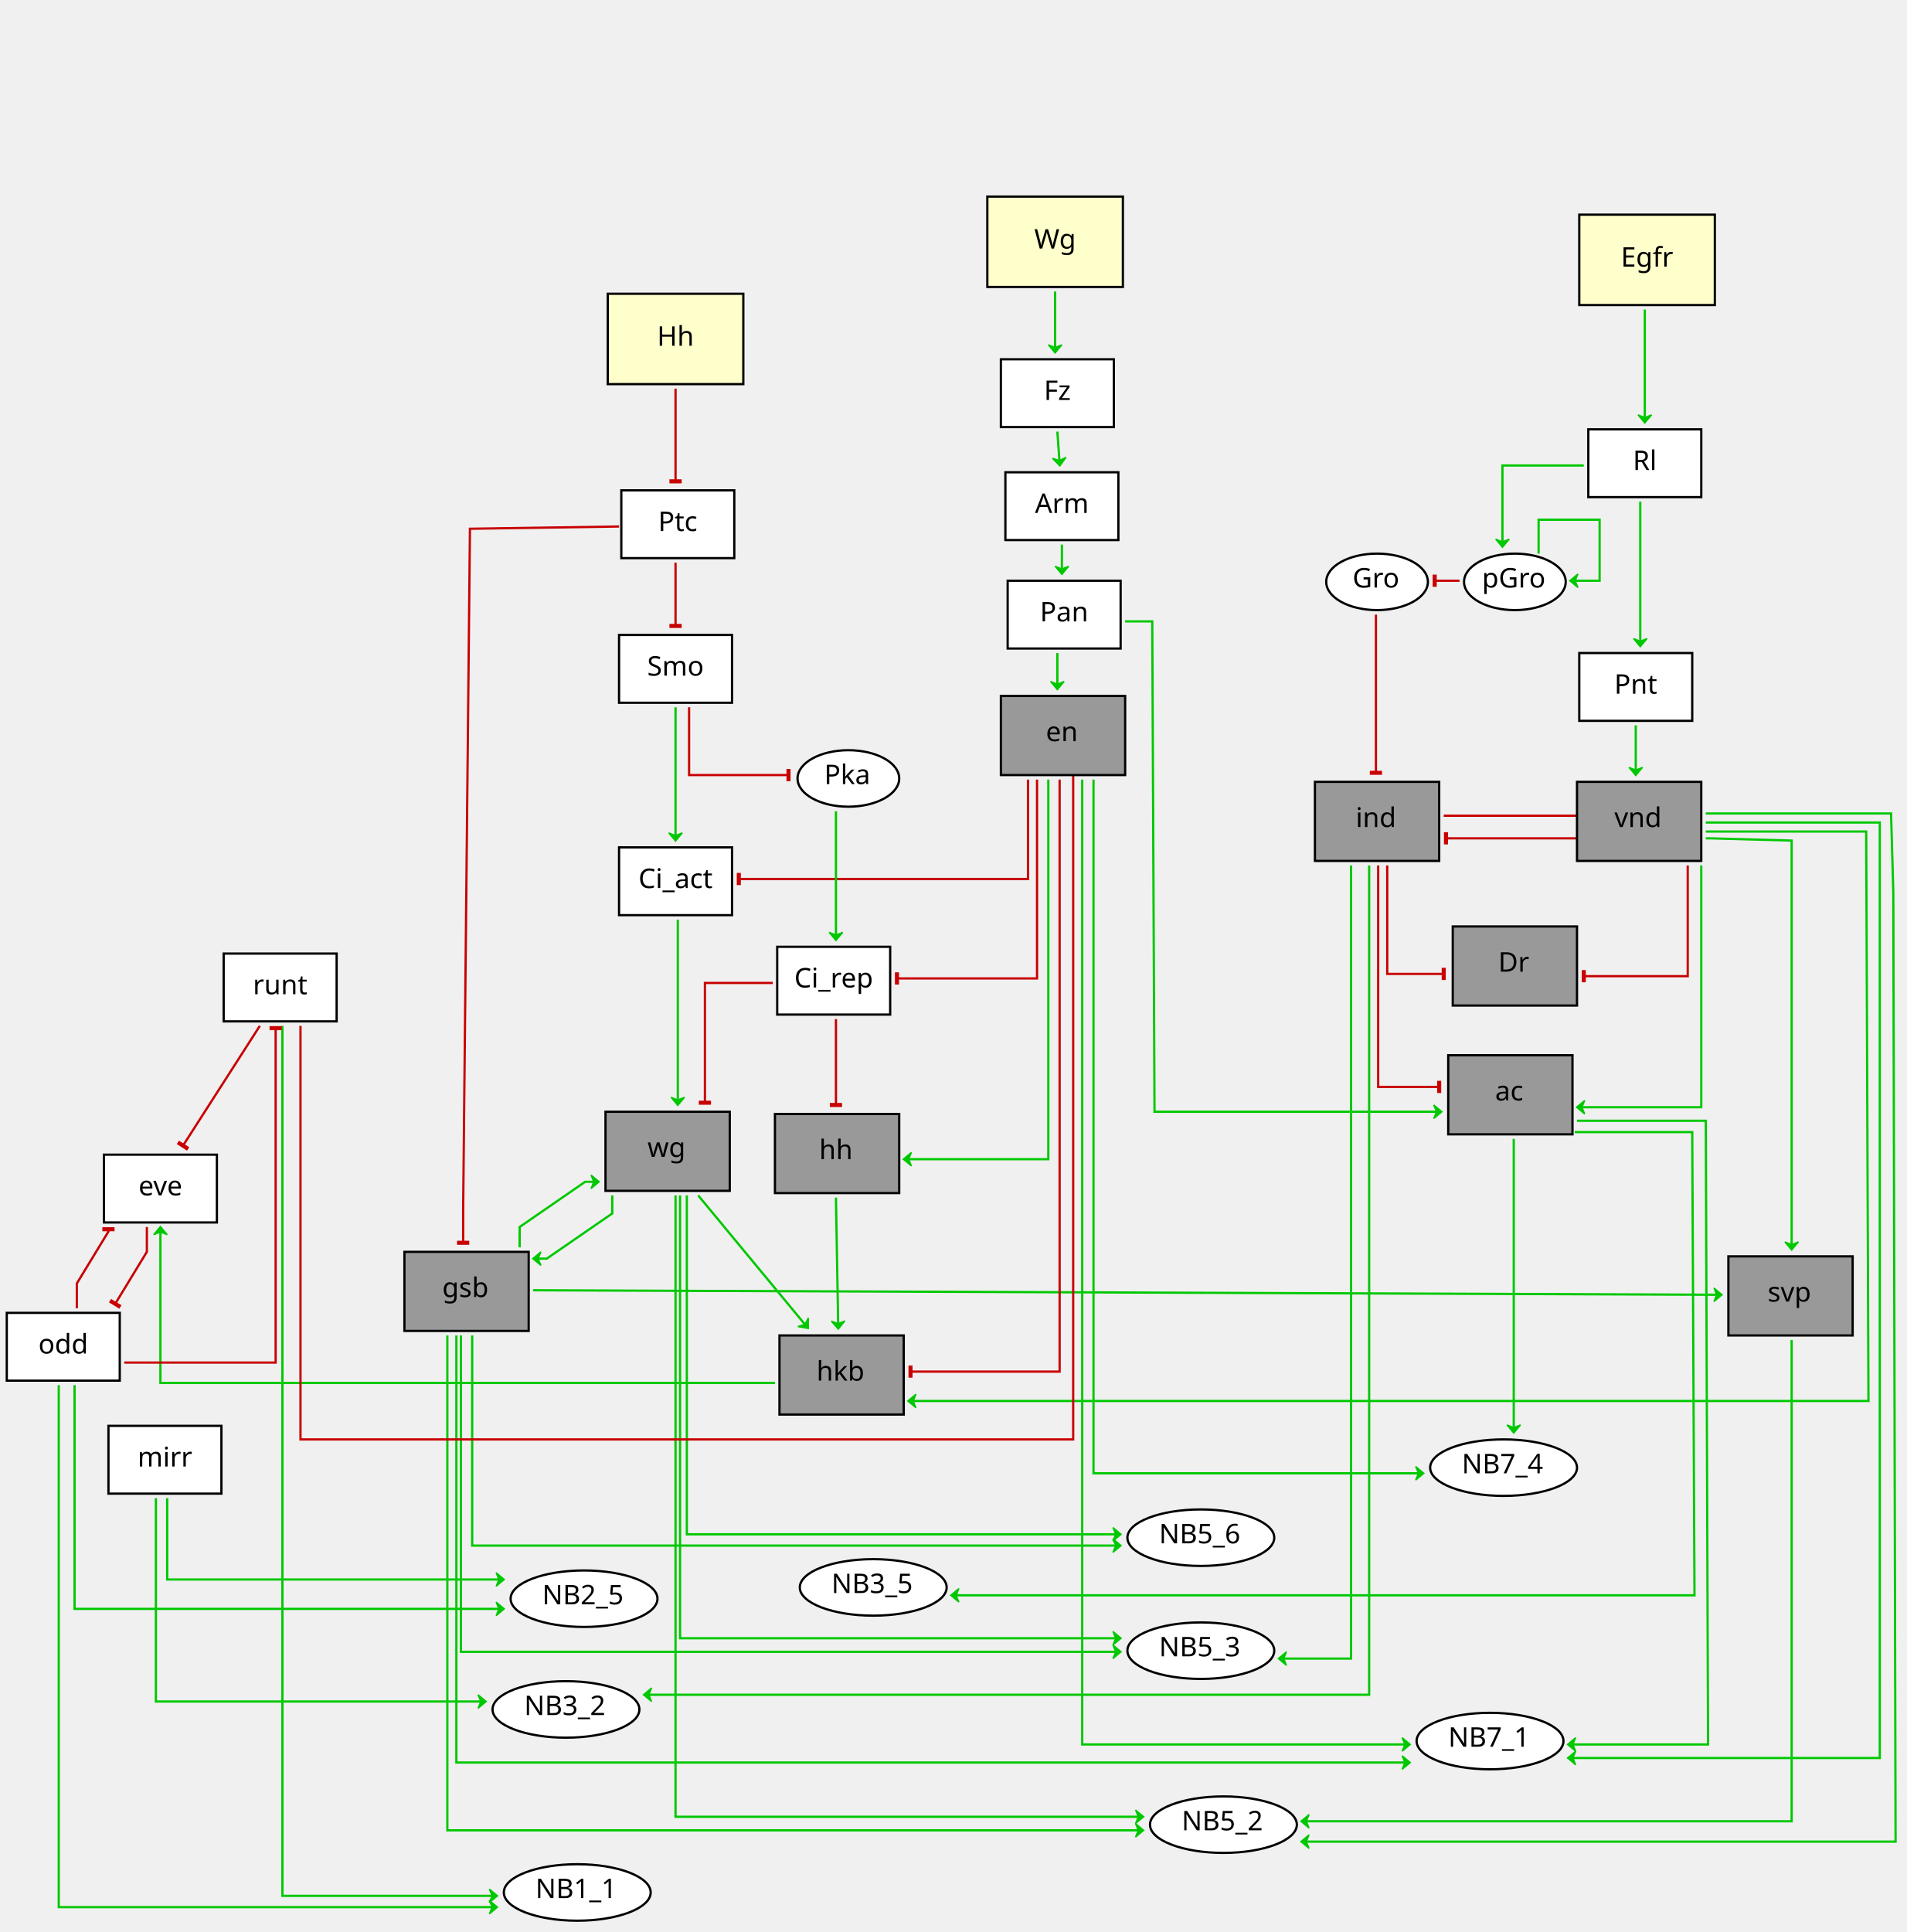
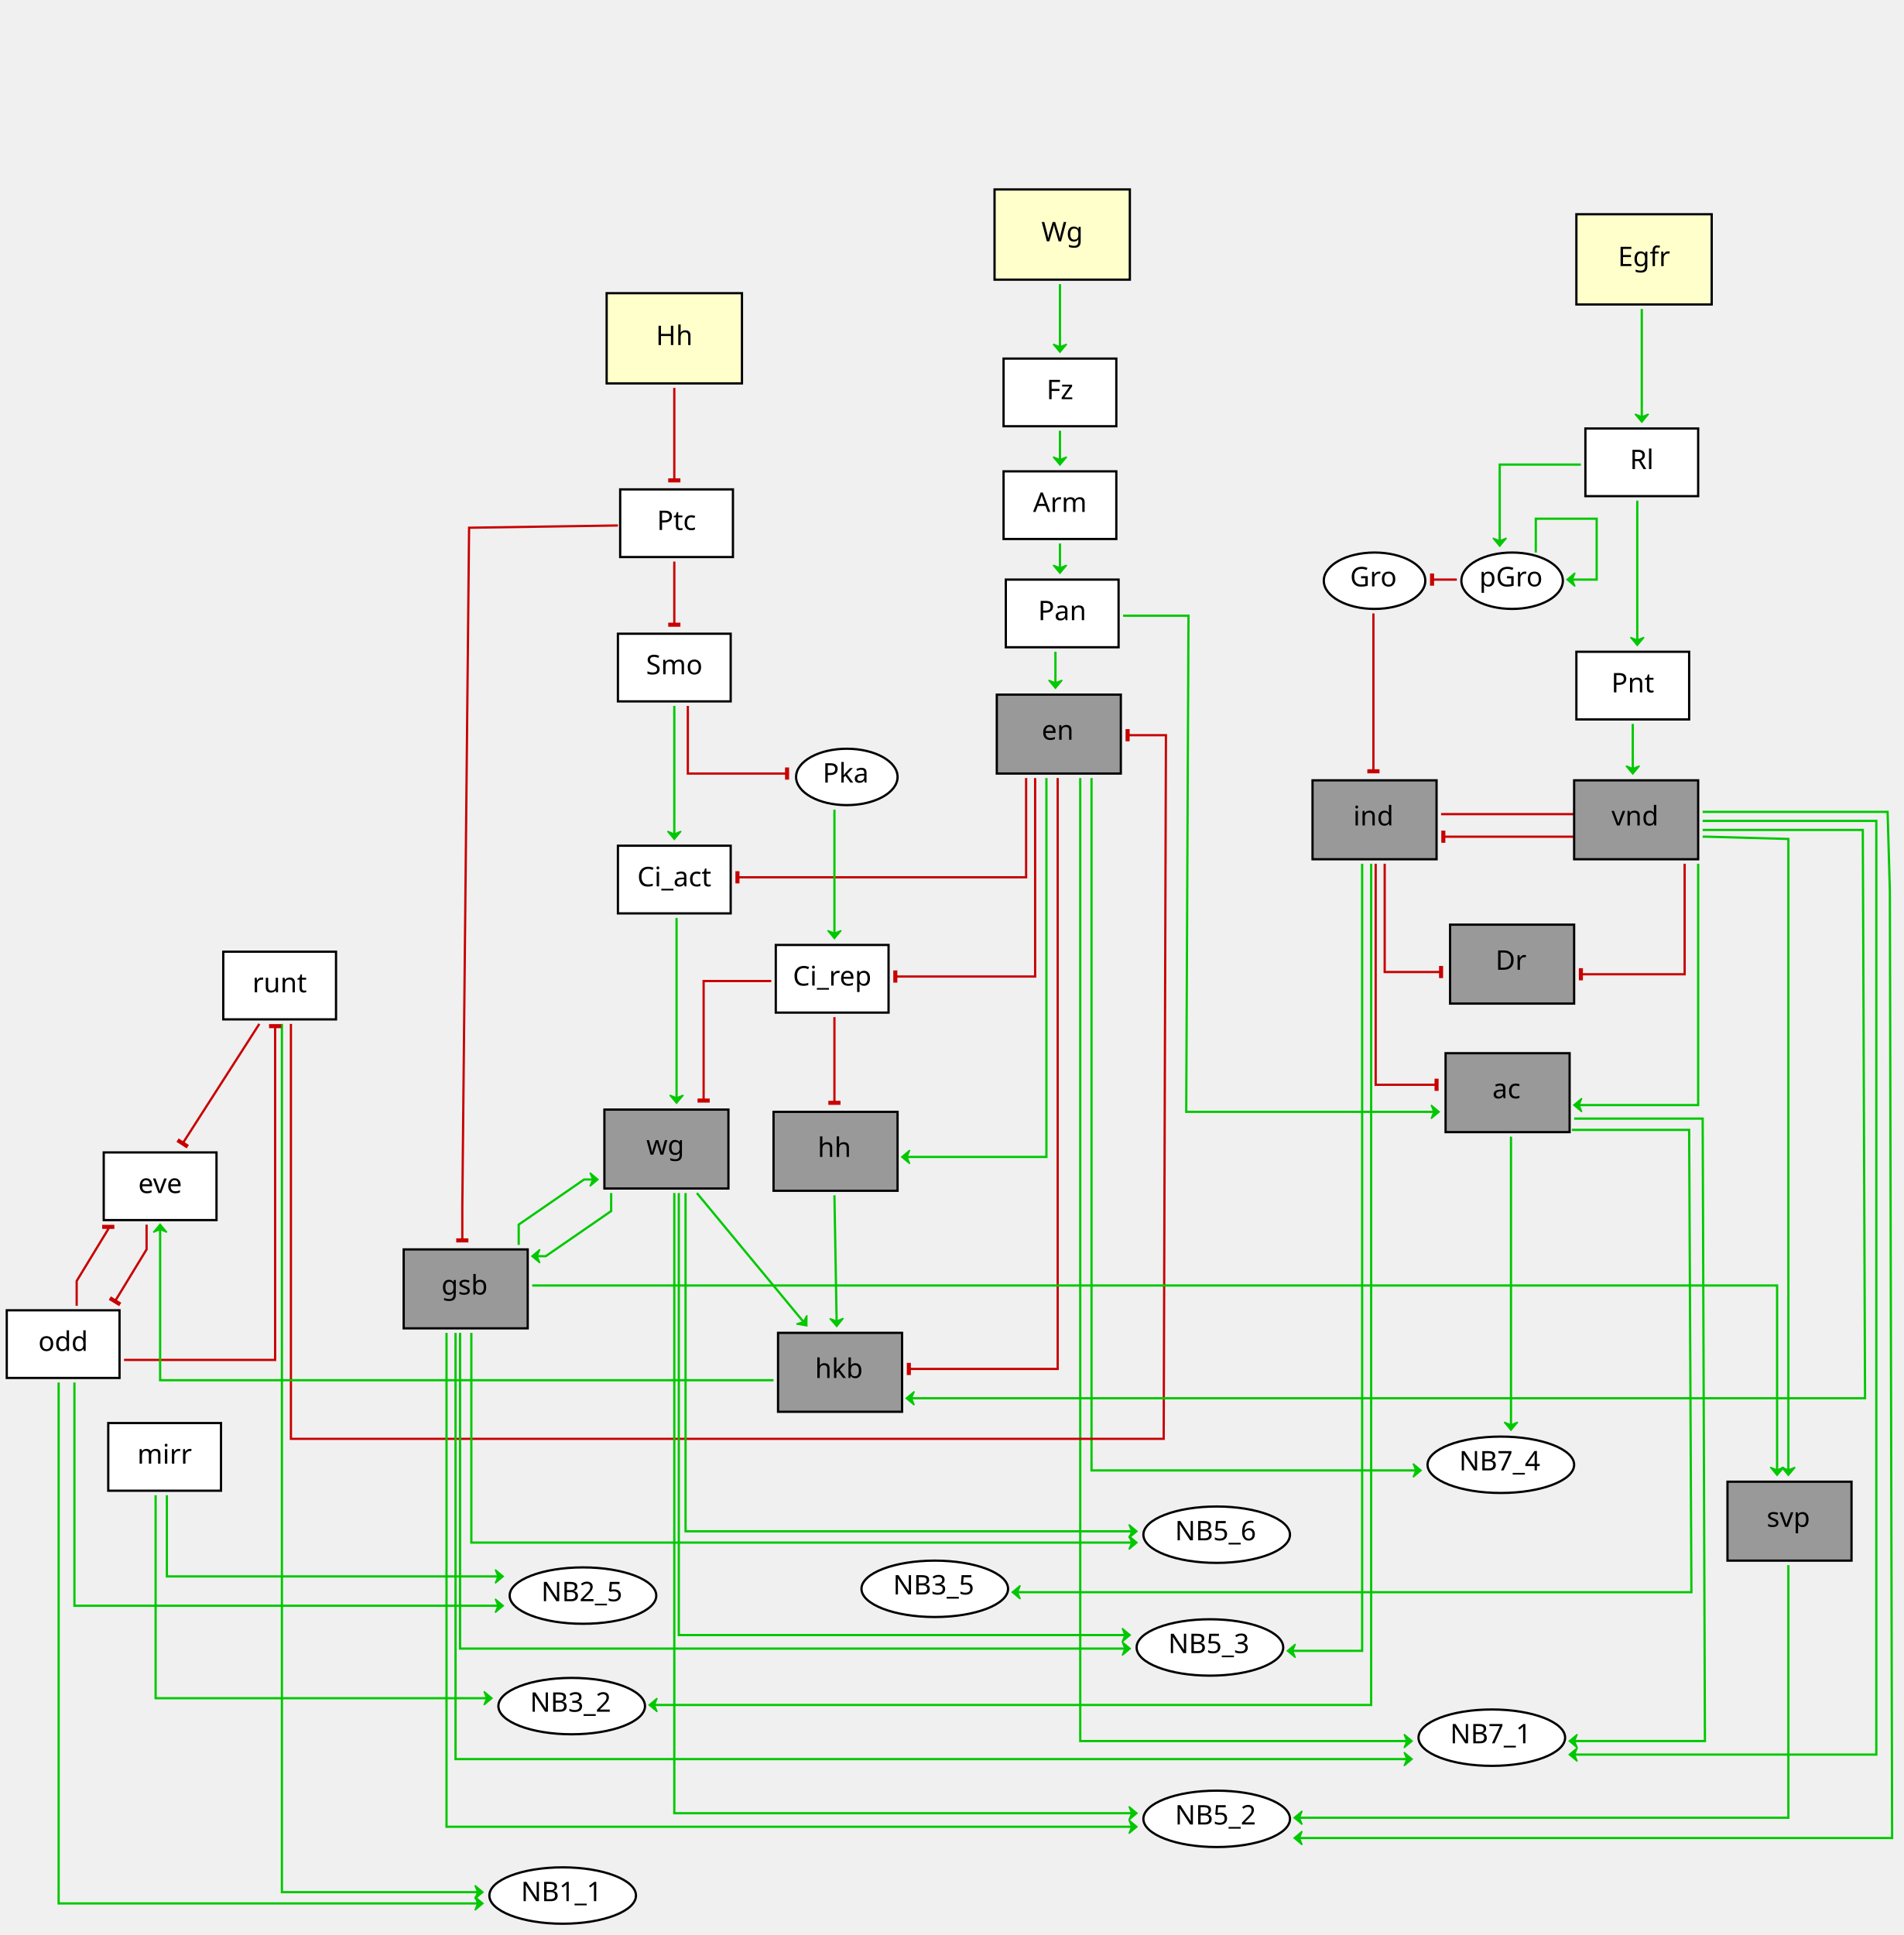
- <svg xmlns="http://www.w3.org/2000/svg" width="844.0" height="855.0" version="1.1">
+ <svg xmlns="http://www.w3.org/2000/svg" width="844.0" height="858.0" version="1.1">
  <style type="text/css">
text {
  font-family: 'SansSerif';
  font-size: 12px;
}
.node .shape {
fill: #ffffff;
stroke: #000000;
}
.node text {
fill: #000000;
}
.node_node_style .shape {
fill: #ffffcc;
stroke: #000000;
}
.node_node_style text {
fill: #000000;
}
.node_node_style_2 .shape {
fill: #ffffff;
stroke: #000000;
}
.node_node_style_2 text {
fill: #000000;
}
.node_node_style_4 .shape {
fill: #ffffff;
stroke: #000000;
}
.node_node_style_4 text {
fill: #000000;
}
.node_node_style .shape {
fill: #ffffcc;
stroke: #000000;
}
.node_node_style text {
fill: #000000;
}
.node_glia_node .shape {
fill: #53ab27;
stroke: #000000;
}
.node_glia_node text {
fill: #000000;
}
.node_node_style_4 .shape {
fill: #ffffff;
stroke: #000000;
}
.node_node_style_4 text {
fill: #000000;
}
.node_node_style_5 .shape {
fill: #ff6565;
stroke: #000000;
}
.node_node_style_5 text {
fill: #000000;
}
.node_node_style .shape {
fill: #ffffcc;
stroke: #000000;
}
.node_node_style text {
fill: #000000;
}
.node_node_style_2 .shape {
fill: #ffffff;
stroke: #000000;
}
.node_node_style_2 text {
fill: #000000;
}
.node_node_style_4 .shape {
fill: #ffffff;
stroke: #000000;
}
.node_node_style_4 text {
fill: #000000;
}
.node_node_style_3 .shape {
fill: #999999;
stroke: #000000;
}
.node_node_style_3 text {
fill: #000000;
}
.node_glia_node .shape {
fill: #339900;
stroke: #000000;
}
.node_glia_node text {
fill: #000000;
}
.node_node_style_5 .shape {
fill: #9999ff;
stroke: #000000;
}
.node_node_style_5 text {
fill: #000000;
}
.node_node_style_6 .shape {
fill: #add5fa;
stroke: #000000;
}
.node_node_style_6 text {
fill: #000000;
}
.node_node_style_7 .shape {
fill: #ea80ea;
stroke: #000000;
}
.node_node_style_7 text {
fill: #000000;
}
.node_node_style_8 .shape {
fill: #0c7921;
stroke: #000000;
}
.node_node_style_8 text {
fill: #000000;
}
.edge {
stroke: #000000;
fill: none;
stroke-width: 1;
}
.edge_POSITIVE {
stroke: #00c800;
}
.edge_NEGATIVE {
stroke: #c80000;
}
.edge_DUAL {
stroke: #0000c8;
}
.edge_edge_style_2 {
stroke: #c80000;
fill: none;
stroke-width: 1;
}
.edge_edge_style {
stroke: #00c800;
fill: none;
stroke-width: 1;
}
.edge_edge_style_2 {
stroke: #c80000;
fill: none;
stroke-width: 1;
}
.edge_edge_style {
stroke: #00c800;
fill: none;
stroke-width: 1;
}
.edge_circuit_edge_2 {
stroke: #00c800;
fill: none;
stroke-width: 1;
}
.edge_circuit_edge {
stroke: #c80000;
fill: none;
stroke-width: 1;
}
</style>
+   <defs>
+     <marker id="Marker_POSITIVE_00c800" viewBox="-7 -7 12 15" orient="auto" markerHeight="9" markerWidth="9">
+       <path stroke="#00c800" fill="#00c800" d="M -4 -5 L -2 0 L -4 5 L 2 0 z" />
+     </marker>
+   </defs>
+   <path class="edge edge_POSITIVE edge_edge_style" marker-end="url(#Marker_POSITIVE_00c800)" d="M 728.0 137.0 L 728.0 186.0" />
  <defs>
    <marker id="Marker_NEGATIVE_c80000" viewBox="-7 -7 12 15" orient="auto" markerHeight="9" markerWidth="9">
      <path stroke="#c80000" fill="#c80000" d="M -1 -4 L -1 4 L 1 4 L 1 -4 z" />
    </marker>
  </defs>
-   <path class="edge edge_NEGATIVE edge_circuit_edge" marker-end="url(#Marker_NEGATIVE_c80000)" d="M 299.0 249.0 L 299.0 277.0" />
-   <path class="edge edge_NEGATIVE" marker-end="url(#Marker_NEGATIVE_c80000)" d="M 273.0 233.0 L 274.0 233.0 L 208.0 234.0 L 205.0 535.0 L 205.0 550.0" />
-   <defs>
-     <marker id="Marker_POSITIVE_00c800" viewBox="-7 -7 12 15" orient="auto" markerHeight="9" markerWidth="9">
-       <path stroke="#00c800" fill="#00c800" d="M -4 -5 L -2 0 L -4 5 L 2 0 z" />
-     </marker>
-   </defs>
-   <path class="edge edge_POSITIVE" marker-end="url(#Marker_POSITIVE_00c800)" d="M 468.0 191.0 L 469.0 205.0" />
-   <path class="edge edge_POSITIVE edge_edge_style" marker-end="url(#Marker_POSITIVE_00c800)" d="M 728.0 137.0 L 728.0 186.0" />
-   <path class="edge edge_POSITIVE" marker-end="url(#Marker_POSITIVE_00c800)" d="M 304.0 529.0 L 304.0 679.0 L 495.0 679.0" />
-   <path class="edge edge_POSITIVE" marker-end="url(#Marker_POSITIVE_00c800)" d="M 301.0 529.0 L 301.0 725.0 L 495.0 725.0" />
-   <path class="edge edge_POSITIVE" marker-end="url(#Marker_POSITIVE_00c800)" d="M 299.0 529.0 L 299.0 804.0 L 505.0 804.0" />
-   <path class="edge edge_POSITIVE" marker-end="url(#Marker_POSITIVE_00c800)" d="M 271.0 529.0 L 271.0 537.0 L 242.0 557.0 L 237.0 557.0" />
-   <path class="edge edge_POSITIVE" marker-end="url(#Marker_POSITIVE_00c800)" d="M 309.0 529.0 L 357.0 587.0" />
-   <path class="edge edge_POSITIVE edge_edge_style" marker-end="url(#Marker_POSITIVE_00c800)" d="M 724.0 321.0 L 724.0 342.0" />
-   <path class="edge edge_POSITIVE" marker-end="url(#Marker_POSITIVE_00c800)" d="M 370.0 530.0 L 371.0 587.0" />
-   <path class="edge edge_POSITIVE" marker-end="url(#Marker_POSITIVE_00c800)" d="M 343.0 612.0 L 71.0 612.0 L 71.0 588.0 L 71.0 544.0" />
-   <path class="edge edge_NEGATIVE edge_circuit_edge" marker-end="url(#Marker_NEGATIVE_c80000)" d="M 711.0 371.0 Q 711.0,371.0 711.0,371.0 C 692.0,371.0 692.0,371.0 674.0,371.0 Q 657.0,371.0 640.0,371.0" />
-   <path class="edge edge_NEGATIVE" marker-end="url(#Marker_NEGATIVE_c80000)" d="M 747.0 383.0 L 747.0 432.0 L 701.0 432.0" />
-   <path class="edge edge_POSITIVE" marker-end="url(#Marker_POSITIVE_00c800)" d="M 755.0 360.0 L 837.0 360.0 L 838.0 395.0 L 839.0 815.0 L 577.0 815.0" />
-   <path class="edge edge_POSITIVE" marker-end="url(#Marker_POSITIVE_00c800)" d="M 755.0 364.0 L 832.0 364.0 L 832.0 778.0 L 695.0 778.0" />
-   <path class="edge edge_POSITIVE" marker-end="url(#Marker_POSITIVE_00c800)" d="M 753.0 383.0 L 753.0 490.0 L 699.0 490.0" />
-   <path class="edge edge_POSITIVE" marker-end="url(#Marker_POSITIVE_00c800)" d="M 755.0 371.0 L 757.0 371.0 L 793.0 372.0 L 793.0 552.0" />
-   <path class="edge edge_POSITIVE" marker-end="url(#Marker_POSITIVE_00c800)" d="M 755.0 368.0 L 826.0 368.0 L 827.0 620.0 L 517.0 620.0 L 403.0 620.0" />
-   <path class="edge edge_POSITIVE" marker-end="url(#Marker_POSITIVE_00c800)" d="M 230.0 552.0 L 230.0 543.0 L 259.0 523.0 L 264.0 523.0" />
-   <path class="edge edge_POSITIVE" marker-end="url(#Marker_POSITIVE_00c800)" d="M 209.0 591.0 L 209.0 684.0 L 495.0 684.0" />
-   <path class="edge edge_POSITIVE" marker-end="url(#Marker_POSITIVE_00c800)" d="M 204.0 591.0 L 204.0 731.0 L 495.0 731.0" />
-   <path class="edge edge_POSITIVE" marker-end="url(#Marker_POSITIVE_00c800)" d="M 202.0 591.0 L 202.0 780.0 L 623.0 780.0" />
-   <path class="edge edge_POSITIVE" marker-end="url(#Marker_POSITIVE_00c800)" d="M 198.0 591.0 L 198.0 810.0 L 505.0 810.0" />
-   <path class="edge edge_POSITIVE" marker-end="url(#Marker_POSITIVE_00c800)" d="M 236.0 571.0 L 761.0 573.0" />
  <path class="edge edge_NEGATIVE" marker-end="url(#Marker_NEGATIVE_c80000)" d="M 609.0 272.0 L 609.0 342.0" />
-   <path class="edge edge_POSITIVE" marker-end="url(#Marker_POSITIVE_00c800)" d="M 793.0 593.0 L 793.0 806.0 L 577.0 806.0" />
-   <path class="edge edge_POSITIVE" marker-end="url(#Marker_POSITIVE_00c800)" d="M 670.0 504.0 L 670.0 595.0 L 670.0 633.0" />
-   <path class="edge edge_POSITIVE" marker-end="url(#Marker_POSITIVE_00c800)" d="M 698.0 496.0 L 755.0 496.0 L 756.0 772.0 L 695.0 772.0" />
-   <path class="edge edge_POSITIVE" marker-end="url(#Marker_POSITIVE_00c800)" d="M 698.0 501.0 L 697.0 501.0 L 749.0 501.0 L 750.0 706.0 L 422.0 706.0" />
-   <path class="edge edge_NEGATIVE edge_edge_style_2" marker-end="url(#Marker_NEGATIVE_c80000)" d="M 646.0 257.0 L 635.0 257.0" />
-   <path class="edge edge_POSITIVE edge_circuit_edge_2" marker-end="url(#Marker_POSITIVE_00c800)" d="M 681.0 245.0 L 681.0 230.0 L 708.0 230.0 L 708.0 257.0 L 696.0 257.0" />
-   <path class="edge edge_POSITIVE" marker-end="url(#Marker_POSITIVE_00c800)" d="M 468.0 289.0 L 468.0 289.0 L 468.0 304.0" />
-   <path class="edge edge_POSITIVE" marker-end="url(#Marker_POSITIVE_00c800)" d="M 498.0 275.0 L 510.0 275.0 L 511.0 492.0 L 637.0 492.0" />
-   <path class="edge edge_POSITIVE" marker-end="url(#Marker_POSITIVE_00c800)" d="M 74.0 663.0 L 74.0 699.0 L 222.0 699.0" />
-   <path class="edge edge_POSITIVE" marker-end="url(#Marker_POSITIVE_00c800)" d="M 69.0 663.0 L 69.0 753.0 L 214.0 753.0" />
-   <path class="edge edge_NEGATIVE edge_circuit_edge" marker-end="url(#Marker_NEGATIVE_c80000)" d="M 305.0 313.0 L 305.0 343.0 L 349.0 343.0" />
-   <path class="edge edge_POSITIVE edge_circuit_edge_2" marker-end="url(#Marker_POSITIVE_00c800)" d="M 299.0 313.0 L 299.0 371.0" />
  <path class="edge edge_POSITIVE" marker-end="url(#Marker_POSITIVE_00c800)" d="M 464.0 345.0 L 464.0 513.0 L 401.0 513.0" />
  <path class="edge edge_NEGATIVE" marker-end="url(#Marker_NEGATIVE_c80000)" d="M 459.0 345.0 L 459.0 433.0 L 397.0 433.0" />
  <path class="edge edge_NEGATIVE" marker-end="url(#Marker_NEGATIVE_c80000)" d="M 455.0 345.0 L 455.0 389.0 L 327.0 389.0" />
  <path class="edge edge_POSITIVE" marker-end="url(#Marker_POSITIVE_00c800)" d="M 484.0 345.0 L 484.0 652.0 L 629.0 652.0" />
-   <path class="edge edge_POSITIVE" marker-end="url(#Marker_POSITIVE_00c800)" d="M 479.0 345.0 L 479.0 772.0 L 623.0 772.0" />
+   <path class="edge edge_POSITIVE" marker-end="url(#Marker_POSITIVE_00c800)" d="M 479.0 345.0 L 479.0 772.0 L 625.0 772.0" />
  <path class="edge edge_NEGATIVE" marker-end="url(#Marker_NEGATIVE_c80000)" d="M 469.0 345.0 L 469.0 574.0 L 469.0 607.0 L 403.0 607.0" />
+   <path class="edge edge_NEGATIVE" marker-end="url(#Marker_NEGATIVE_c80000)" d="M 115.0 454.0 L 81.0 507.0" />
+   <path class="edge edge_NEGATIVE" marker-end="url(#Marker_NEGATIVE_c80000)" d="M 129.0 454.0 L 129.0 638.0 L 516.0 638.0 L 517.0 326.0 L 500.0 326.0" />
+   <path class="edge edge_POSITIVE" marker-end="url(#Marker_POSITIVE_00c800)" d="M 125.0 454.0 L 125.0 839.0 L 213.0 839.0" />
+   <path class="edge edge_NEGATIVE" marker-end="url(#Marker_NEGATIVE_c80000)" d="M 55.0 603.0 L 122.0 603.0 L 122.0 455.0" />
+   <path class="edge edge_POSITIVE" marker-end="url(#Marker_POSITIVE_00c800)" d="M 33.0 613.0 L 33.0 712.0 L 71.0 712.0 L 222.0 712.0" />
+   <path class="edge edge_POSITIVE" marker-end="url(#Marker_POSITIVE_00c800)" d="M 26.0 613.0 L 26.0 844.0 L 213.0 844.0" />
+   <path class="edge edge_NEGATIVE" marker-end="url(#Marker_NEGATIVE_c80000)" d="M 34.0 579.0 L 34.0 568.0 L 48.0 545.0 L 48.0 544.0" />
+   <path class="edge edge_POSITIVE" marker-end="url(#Marker_POSITIVE_00c800)" d="M 370.0 530.0 L 371.0 587.0" />
  <path class="edge edge_NEGATIVE" marker-end="url(#Marker_NEGATIVE_c80000)" d="M 299.0 172.0 L 299.0 213.0" />
-   <path class="edge edge_NEGATIVE" marker-end="url(#Marker_NEGATIVE_c80000)" d="M 115.0 454.0 L 81.0 507.0" />
-   <path class="edge edge_NEGATIVE" marker-end="url(#Marker_NEGATIVE_c80000)" d="M 133.0 454.0 L 133.0 475.0 L 133.0 637.0 L 475.0 637.0 L 475.0 343.0 L 484.0 328.0 L 484.0 328.0" />
-   <path class="edge edge_POSITIVE" marker-end="url(#Marker_POSITIVE_00c800)" d="M 125.0 454.0 L 125.0 839.0 L 219.0 839.0" />
+   <path class="edge edge_POSITIVE" marker-end="url(#Marker_POSITIVE_00c800)" d="M 230.0 552.0 L 230.0 543.0 L 259.0 523.0 L 264.0 523.0" />
+   <path class="edge edge_POSITIVE" marker-end="url(#Marker_POSITIVE_00c800)" d="M 209.0 591.0 L 209.0 684.0 L 503.0 684.0" />
+   <path class="edge edge_POSITIVE" marker-end="url(#Marker_POSITIVE_00c800)" d="M 204.0 591.0 L 204.0 731.0 L 500.0 731.0" />
+   <path class="edge edge_POSITIVE" marker-end="url(#Marker_POSITIVE_00c800)" d="M 202.0 591.0 L 202.0 780.0 L 625.0 780.0" />
+   <path class="edge edge_POSITIVE" marker-end="url(#Marker_POSITIVE_00c800)" d="M 198.0 591.0 L 198.0 810.0 L 503.0 810.0" />
+   <path class="edge edge_POSITIVE" marker-end="url(#Marker_POSITIVE_00c800)" d="M 236.0 570.0 L 788.0 570.0 L 788.0 653.0" />
+   <path class="edge edge_POSITIVE" marker-end="url(#Marker_POSITIVE_00c800)" d="M 468.0 289.0 L 468.0 289.0 L 468.0 304.0" />
+   <path class="edge edge_POSITIVE" marker-end="url(#Marker_POSITIVE_00c800)" d="M 498.0 273.0 L 527.0 273.0 L 526.0 493.0 L 637.0 493.0" />
+   <path class="edge edge_NEGATIVE edge_circuit_edge" marker-end="url(#Marker_NEGATIVE_c80000)" d="M 711.0 371.0 Q 711.0,371.0 711.0,371.0 C 692.0,371.0 692.0,371.0 674.0,371.0 Q 657.0,371.0 640.0,371.0" />
+   <path class="edge edge_NEGATIVE" marker-end="url(#Marker_NEGATIVE_c80000)" d="M 747.0 383.0 L 747.0 432.0 L 701.0 432.0" />
+   <path class="edge edge_POSITIVE" marker-end="url(#Marker_POSITIVE_00c800)" d="M 755.0 360.0 L 837.0 360.0 L 838.0 395.0 L 839.0 815.0 L 575.0 815.0" />
+   <path class="edge edge_POSITIVE" marker-end="url(#Marker_POSITIVE_00c800)" d="M 755.0 364.0 L 832.0 364.0 L 832.0 778.0 L 697.0 778.0" />
+   <path class="edge edge_POSITIVE" marker-end="url(#Marker_POSITIVE_00c800)" d="M 753.0 383.0 L 753.0 490.0 L 699.0 490.0" />
+   <path class="edge edge_POSITIVE" marker-end="url(#Marker_POSITIVE_00c800)" d="M 755.0 371.0 L 757.0 371.0 L 793.0 372.0 L 793.0 653.0" />
+   <path class="edge edge_POSITIVE" marker-end="url(#Marker_POSITIVE_00c800)" d="M 755.0 368.0 L 826.0 368.0 L 827.0 620.0 L 517.0 620.0 L 403.0 620.0" />
+   <path class="edge edge_POSITIVE" marker-end="url(#Marker_POSITIVE_00c800)" d="M 343.0 612.0 L 71.0 612.0 L 71.0 588.0 L 71.0 544.0" />
+   <path class="edge edge_POSITIVE" marker-end="url(#Marker_POSITIVE_00c800)" d="M 793.0 694.0 L 793.0 806.0 L 575.0 806.0" />
+   <path class="edge edge_POSITIVE" marker-end="url(#Marker_POSITIVE_00c800)" d="M 470.0 241.0 L 470.0 253.0" />
+   <path class="edge edge_POSITIVE edge_circuit_edge_2" marker-end="url(#Marker_POSITIVE_00c800)" d="M 470.0 126.0 L 470.0 155.0" />
+   <path class="edge edge_NEGATIVE edge_circuit_edge" marker-end="url(#Marker_NEGATIVE_c80000)" d="M 342.0 435.0 L 312.0 435.0 L 312.0 488.0" />
+   <path class="edge edge_NEGATIVE" marker-end="url(#Marker_NEGATIVE_c80000)" d="M 370.0 451.0 L 370.0 452.0 L 370.0 489.0" />
+   <path class="edge edge_POSITIVE edge_edge_style" marker-end="url(#Marker_POSITIVE_00c800)" d="M 724.0 321.0 L 724.0 342.0" />
+   <path class="edge edge_POSITIVE edge_circuit_edge_2" marker-end="url(#Marker_POSITIVE_00c800)" d="M 300.0 407.0 L 300.0 408.0 L 300.0 423.0 L 300.0 488.0" />
+   <path class="edge edge_NEGATIVE edge_circuit_edge" marker-end="url(#Marker_NEGATIVE_c80000)" d="M 305.0 313.0 L 305.0 343.0 L 349.0 343.0" />
+   <path class="edge edge_POSITIVE edge_circuit_edge_2" marker-end="url(#Marker_POSITIVE_00c800)" d="M 299.0 313.0 L 299.0 371.0" />
+   <path class="edge edge_POSITIVE" marker-end="url(#Marker_POSITIVE_00c800)" d="M 470.0 191.0 L 470.0 205.0" />
  <path class="edge edge_NEGATIVE edge_circuit_edge" marker-end="url(#Marker_NEGATIVE_c80000)" d="M 639.0 361.0 Q 656.0,361.0 673.0,361.0 C 696.0,361.0 696.0,361.0 719.0,361.0 Q 719.0,361.0 719.0,361.0" />
  <path class="edge edge_NEGATIVE" marker-end="url(#Marker_NEGATIVE_c80000)" d="M 614.0 383.0 L 614.0 431.0 L 639.0 431.0" />
-   <path class="edge edge_POSITIVE" marker-end="url(#Marker_POSITIVE_00c800)" d="M 598.0 383.0 L 598.0 734.0 L 567.0 734.0" />
+   <path class="edge edge_POSITIVE" marker-end="url(#Marker_POSITIVE_00c800)" d="M 604.0 383.0 L 604.0 732.0 L 572.0 732.0" />
  <path class="edge edge_NEGATIVE" marker-end="url(#Marker_NEGATIVE_c80000)" d="M 610.0 383.0 L 610.0 481.0 L 637.0 481.0" />
-   <path class="edge edge_POSITIVE" marker-end="url(#Marker_POSITIVE_00c800)" d="M 606.0 383.0 L 606.0 750.0 L 286.0 750.0" />
-   <path class="edge edge_POSITIVE edge_circuit_edge_2" marker-end="url(#Marker_POSITIVE_00c800)" d="M 467.0 129.0 L 467.0 155.0" />
-   <path class="edge edge_POSITIVE edge_circuit_edge_2" marker-end="url(#Marker_POSITIVE_00c800)" d="M 300.0 407.0 L 300.0 408.0 L 300.0 423.0 L 300.0 488.0" />
-   <path class="edge edge_NEGATIVE" marker-end="url(#Marker_NEGATIVE_c80000)" d="M 65.0 543.0 L 65.0 554.0 L 51.0 577.0 L 51.0 577.0" />
-   <path class="edge edge_NEGATIVE edge_circuit_edge" marker-end="url(#Marker_NEGATIVE_c80000)" d="M 342.0 435.0 L 312.0 435.0 L 312.0 488.0" />
-   <path class="edge edge_NEGATIVE" marker-end="url(#Marker_NEGATIVE_c80000)" d="M 370.0 451.0 L 370.0 452.0 L 370.0 489.0" />
+   <path class="edge edge_POSITIVE" marker-end="url(#Marker_POSITIVE_00c800)" d="M 608.0 383.0 L 608.0 756.0 L 289.0 756.0" />
+   <path class="edge edge_POSITIVE" marker-end="url(#Marker_POSITIVE_00c800)" d="M 304.0 529.0 L 304.0 679.0 L 503.0 679.0" />
+   <path class="edge edge_POSITIVE" marker-end="url(#Marker_POSITIVE_00c800)" d="M 301.0 529.0 L 301.0 725.0 L 500.0 725.0" />
+   <path class="edge edge_POSITIVE" marker-end="url(#Marker_POSITIVE_00c800)" d="M 299.0 529.0 L 299.0 804.0 L 503.0 804.0" />
+   <path class="edge edge_POSITIVE" marker-end="url(#Marker_POSITIVE_00c800)" d="M 271.0 529.0 L 271.0 537.0 L 242.0 557.0 L 237.0 557.0" />
+   <path class="edge edge_POSITIVE" marker-end="url(#Marker_POSITIVE_00c800)" d="M 309.0 529.0 L 357.0 587.0" />
+   <path class="edge edge_POSITIVE" marker-end="url(#Marker_POSITIVE_00c800)" d="M 74.0 663.0 L 74.0 699.0 L 222.0 699.0" />
+   <path class="edge edge_POSITIVE" marker-end="url(#Marker_POSITIVE_00c800)" d="M 69.0 663.0 L 69.0 753.0 L 217.0 753.0" />
+   <path class="edge edge_NEGATIVE edge_edge_style_2" marker-end="url(#Marker_NEGATIVE_c80000)" d="M 646.0 257.0 L 635.0 257.0" />
+   <path class="edge edge_POSITIVE edge_circuit_edge_2" marker-end="url(#Marker_POSITIVE_00c800)" d="M 681.0 245.0 L 681.0 230.0 L 708.0 230.0 L 708.0 257.0 L 696.0 257.0" />
+   <path class="edge edge_NEGATIVE edge_circuit_edge" marker-end="url(#Marker_NEGATIVE_c80000)" d="M 299.0 249.0 L 299.0 277.0" />
+   <path class="edge edge_NEGATIVE" marker-end="url(#Marker_NEGATIVE_c80000)" d="M 273.0 233.0 L 274.0 233.0 L 208.0 234.0 L 205.0 535.0 L 205.0 550.0" />
+   <path class="edge edge_POSITIVE edge_circuit_edge_2" marker-end="url(#Marker_POSITIVE_00c800)" d="M 370.0 359.0 Q 370.0,381.0 370.0,404.0 Q 370.0,409.0 370.0,415.0" />
  <path class="edge edge_POSITIVE edge_edge_style" marker-end="url(#Marker_POSITIVE_00c800)" d="M 726.0 222.0 L 726.0 230.0 L 726.0 285.0" />
  <path class="edge edge_POSITIVE edge_edge_style" marker-end="url(#Marker_POSITIVE_00c800)" d="M 701.0 206.0 L 665.0 206.0 L 665.0 241.0" />
-   <path class="edge edge_POSITIVE edge_circuit_edge_2" marker-end="url(#Marker_POSITIVE_00c800)" d="M 370.0 359.0 Q 370.0,381.0 370.0,404.0 Q 370.0,409.0 370.0,415.0" />
-   <path class="edge edge_POSITIVE" marker-end="url(#Marker_POSITIVE_00c800)" d="M 470.0 241.0 L 470.0 253.0" />
-   <path class="edge edge_NEGATIVE" marker-end="url(#Marker_NEGATIVE_c80000)" d="M 55.0 603.0 L 122.0 603.0 L 122.0 455.0" />
-   <path class="edge edge_POSITIVE" marker-end="url(#Marker_POSITIVE_00c800)" d="M 33.0 613.0 L 33.0 712.0 L 71.0 712.0 L 222.0 712.0" />
-   <path class="edge edge_POSITIVE" marker-end="url(#Marker_POSITIVE_00c800)" d="M 26.0 613.0 L 26.0 844.0 L 219.0 844.0" />
-   <path class="edge edge_NEGATIVE" marker-end="url(#Marker_NEGATIVE_c80000)" d="M 34.0 579.0 L 34.0 568.0 L 48.0 545.0 L 48.0 544.0" />
+   <path class="edge edge_NEGATIVE" marker-end="url(#Marker_NEGATIVE_c80000)" d="M 65.0 543.0 L 65.0 554.0 L 51.0 577.0 L 51.0 577.0" />
+   <path class="edge edge_POSITIVE" marker-end="url(#Marker_POSITIVE_00c800)" d="M 670.0 504.0 L 670.0 595.0 L 670.0 633.0" />
+   <path class="edge edge_POSITIVE" marker-end="url(#Marker_POSITIVE_00c800)" d="M 698.0 496.0 L 755.0 496.0 L 756.0 772.0 L 697.0 772.0" />
+   <path class="edge edge_POSITIVE" marker-end="url(#Marker_POSITIVE_00c800)" d="M 698.0 501.0 L 697.0 501.0 L 749.0 501.0 L 750.0 706.0 L 450.0 706.0" />
  <g id="Hh" class="node node_node_style">
    <rect id="Hh_shape" class="shape" width="60" height="40" x="269" y="130" />
    <text id="Hh_text" x="299" y="153" text-anchor="middle">Hh</text>
  </g>
  <g id="Ptc" class="node node_node_style_2">
    <rect id="Ptc_shape" class="shape" width="50" height="30" x="275" y="217" />
    <text id="Ptc_text" x="300" y="235" text-anchor="middle">Ptc</text>
  </g>
  <g id="Smo" class="node node_node_style_2">
    <rect id="Smo_shape" class="shape" width="50" height="30" x="274" y="281" />
    <text id="Smo_text" x="299" y="299" text-anchor="middle">Smo</text>
  </g>
  <g id="Pka" class="node node_node_style_4">
    <ellipse id="Pka_shape" class="shape" cx="375.5" cy="344.5" rx="22.5" ry="12.5" />
    <text id="Pka_text" x="375" y="347" text-anchor="middle">Pka</text>
  </g>
  <g id="Ci_act" class="node node_node_style_2">
    <rect id="Ci_act_shape" class="shape" width="50" height="30" x="274" y="375" />
    <text id="Ci_act_text" x="299" y="393" text-anchor="middle">Ci_act</text>
  </g>
  <g id="Ci_rep" class="node node_node_style_2">
    <rect id="Ci_rep_shape" class="shape" width="50" height="30" x="344" y="419" />
    <text id="Ci_rep_text" x="369" y="437" text-anchor="middle">Ci_rep</text>
  </g>
  <g id="Wg" class="node node_node_style">
-     <rect id="Wg_shape" class="shape" width="60" height="40" x="437" y="87" />
-     <text id="Wg_text" x="467" y="110" text-anchor="middle">Wg</text>
+     <rect id="Wg_shape" class="shape" width="60" height="40" x="441" y="84" />
+     <text id="Wg_text" x="471" y="107" text-anchor="middle">Wg</text>
  </g>
  <g id="Fz" class="node node_node_style_2">
-     <rect id="Fz_shape" class="shape" width="50" height="30" x="443" y="159" />
-     <text id="Fz_text" x="468" y="177" text-anchor="middle">Fz</text>
+     <rect id="Fz_shape" class="shape" width="50" height="30" x="445" y="159" />
+     <text id="Fz_text" x="470" y="177" text-anchor="middle">Fz</text>
  </g>
  <g id="Arm" class="node node_node_style_2">
    <rect id="Arm_shape" class="shape" width="50" height="30" x="445" y="209" />
    <text id="Arm_text" x="470" y="227" text-anchor="middle">Arm</text>
  </g>
  <g id="Pan" class="node node_node_style_2">
    <rect id="Pan_shape" class="shape" width="50" height="30" x="446" y="257" />
    <text id="Pan_text" x="471" y="275" text-anchor="middle">Pan</text>
  </g>
  <g id="Egfr" class="node node_node_style">
    <rect id="Egfr_shape" class="shape" width="60" height="40" x="699" y="95" />
    <text id="Egfr_text" x="729" y="118" text-anchor="middle">Egfr</text>
  </g>
  <g id="Rl" class="node node_node_style_2">
    <rect id="Rl_shape" class="shape" width="50" height="30" x="703" y="190" />
    <text id="Rl_text" x="728" y="208" text-anchor="middle">Rl</text>
  </g>
  <g id="Pnt" class="node node_node_style_2">
    <rect id="Pnt_shape" class="shape" width="50" height="30" x="699" y="289" />
    <text id="Pnt_text" x="724" y="307" text-anchor="middle">Pnt</text>
  </g>
  <g id="pGro" class="node node_node_style_4">
    <ellipse id="pGro_shape" class="shape" cx="670.5" cy="257.5" rx="22.5" ry="12.5" />
    <text id="pGro_text" x="670" y="260" text-anchor="middle">pGro</text>
  </g>
  <g id="Gro" class="node node_node_style_4">
    <ellipse id="Gro_shape" class="shape" cx="609.5" cy="257.5" rx="22.5" ry="12.5" />
    <text id="Gro_text" x="609" y="260" text-anchor="middle">Gro</text>
  </g>
  <g id="wg" class="node node_node_style_3">
    <rect id="wg_shape" class="shape" width="55" height="35" x="268" y="492" />
    <text id="wg_text" x="295" y="512" text-anchor="middle">wg</text>
  </g>
  <g id="en" class="node node_node_style_3">
-     <rect id="en_shape" class="shape" width="55" height="35" x="443" y="308" />
-     <text id="en_text" x="470" y="328" text-anchor="middle">en</text>
+     <rect id="en_shape" class="shape" width="55" height="35" x="442" y="308" />
+     <text id="en_text" x="469" y="328" text-anchor="middle">en</text>
  </g>
  <g id="hh" class="node node_node_style_3">
    <rect id="hh_shape" class="shape" width="55" height="35" x="343" y="493" />
    <text id="hh_text" x="370" y="513" text-anchor="middle">hh</text>
  </g>
  <g id="gsb" class="node node_node_style_3">
    <rect id="gsb_shape" class="shape" width="55" height="35" x="179" y="554" />
    <text id="gsb_text" x="206" y="574" text-anchor="middle">gsb</text>
  </g>
  <g id="vnd" class="node node_node_style_3">
    <rect id="vnd_shape" class="shape" width="55" height="35" x="698" y="346" />
    <text id="vnd_text" x="725" y="366" text-anchor="middle">vnd</text>
  </g>
  <g id="ind" class="node node_node_style_3">
    <rect id="ind_shape" class="shape" width="55" height="35" x="582" y="346" />
    <text id="ind_text" x="609" y="366" text-anchor="middle">ind</text>
  </g>
  <g id="Dr" class="node node_node_style_3">
    <rect id="Dr_shape" class="shape" width="55" height="35" x="643" y="410" />
    <text id="Dr_text" x="670" y="430" text-anchor="middle">Dr</text>
  </g>
  <g id="svp" class="node node_node_style_3">
-     <rect id="svp_shape" class="shape" width="55" height="35" x="765" y="556" />
-     <text id="svp_text" x="792" y="576" text-anchor="middle">svp</text>
+     <rect id="svp_shape" class="shape" width="55" height="35" x="766" y="657" />
+     <text id="svp_text" x="793" y="677" text-anchor="middle">svp</text>
  </g>
  <g id="ac" class="node node_node_style_3">
    <rect id="ac_shape" class="shape" width="55" height="35" x="641" y="467" />
    <text id="ac_text" x="668" y="487" text-anchor="middle">ac</text>
  </g>
  <g id="hkb" class="node node_node_style_3">
    <rect id="hkb_shape" class="shape" width="55" height="35" x="345" y="591" />
    <text id="hkb_text" x="372" y="611" text-anchor="middle">hkb</text>
  </g>
  <g id="NB5_6" class="node">
-     <ellipse id="NB5_6_shape" class="shape" cx="531.5" cy="680.5" rx="32.5" ry="12.5" />
-     <text id="NB5_6_text" x="531" y="683" text-anchor="middle">NB5_6</text>
+     <ellipse id="NB5_6_shape" class="shape" cx="539.5" cy="680.5" rx="32.5" ry="12.5" />
+     <text id="NB5_6_text" x="539" y="683" text-anchor="middle">NB5_6</text>
  </g>
  <g id="NB5_3" class="node">
-     <ellipse id="NB5_3_shape" class="shape" cx="531.5" cy="730.5" rx="32.5" ry="12.5" />
-     <text id="NB5_3_text" x="531" y="733" text-anchor="middle">NB5_3</text>
+     <ellipse id="NB5_3_shape" class="shape" cx="536.5" cy="730.5" rx="32.5" ry="12.5" />
+     <text id="NB5_3_text" x="536" y="733" text-anchor="middle">NB5_3</text>
  </g>
  <g id="NB5_2" class="node">
-     <ellipse id="NB5_2_shape" class="shape" cx="541.5" cy="807.5" rx="32.5" ry="12.5" />
-     <text id="NB5_2_text" x="541" y="810" text-anchor="middle">NB5_2</text>
+     <ellipse id="NB5_2_shape" class="shape" cx="539.5" cy="806.5" rx="32.5" ry="12.5" />
+     <text id="NB5_2_text" x="539" y="809" text-anchor="middle">NB5_2</text>
  </g>
  <g id="NB7_4" class="node">
    <ellipse id="NB7_4_shape" class="shape" cx="665.5" cy="649.5" rx="32.5" ry="12.5" />
    <text id="NB7_4_text" x="665" y="652" text-anchor="middle">NB7_4</text>
  </g>
  <g id="NB7_1" class="node">
-     <ellipse id="NB7_1_shape" class="shape" cx="659.5" cy="770.5" rx="32.5" ry="12.5" />
-     <text id="NB7_1_text" x="659" y="773" text-anchor="middle">NB7_1</text>
+     <ellipse id="NB7_1_shape" class="shape" cx="661.5" cy="770.5" rx="32.5" ry="12.5" />
+     <text id="NB7_1_text" x="661" y="773" text-anchor="middle">NB7_1</text>
  </g>
  <g id="odd" class="node node_node_style_2">
    <rect id="odd_shape" class="shape" width="50" height="30" x="3" y="581" />
    <text id="odd_text" x="28" y="599" text-anchor="middle">odd</text>
  </g>
  <g id="runt" class="node node_node_style_2">
    <rect id="runt_shape" class="shape" width="50" height="30" x="99" y="422" />
    <text id="runt_text" x="124" y="440" text-anchor="middle">runt</text>
  </g>
  <g id="eve" class="node node_node_style_2">
    <rect id="eve_shape" class="shape" width="50" height="30" x="46" y="511" />
    <text id="eve_text" x="71" y="529" text-anchor="middle">eve</text>
  </g>
  <g id="mirr" class="node node_node_style_2">
    <rect id="mirr_shape" class="shape" width="50" height="30" x="48" y="631" />
    <text id="mirr_text" x="73" y="649" text-anchor="middle">mirr</text>
  </g>
  <g id="NB1_1" class="node">
-     <ellipse id="NB1_1_shape" class="shape" cx="255.5" cy="837.5" rx="32.5" ry="12.5" />
-     <text id="NB1_1_text" x="255" y="840" text-anchor="middle">NB1_1</text>
+     <ellipse id="NB1_1_shape" class="shape" cx="249.5" cy="840.5" rx="32.5" ry="12.5" />
+     <text id="NB1_1_text" x="249" y="843" text-anchor="middle">NB1_1</text>
  </g>
  <g id="NB3_2" class="node">
-     <ellipse id="NB3_2_shape" class="shape" cx="250.5" cy="756.5" rx="32.5" ry="12.5" />
-     <text id="NB3_2_text" x="250" y="759" text-anchor="middle">NB3_2</text>
+     <ellipse id="NB3_2_shape" class="shape" cx="253.5" cy="756.5" rx="32.5" ry="12.5" />
+     <text id="NB3_2_text" x="253" y="759" text-anchor="middle">NB3_2</text>
  </g>
  <g id="NB2_5" class="node">
    <ellipse id="NB2_5_shape" class="shape" cx="258.5" cy="707.5" rx="32.5" ry="12.5" />
    <text id="NB2_5_text" x="258" y="710" text-anchor="middle">NB2_5</text>
  </g>
  <g id="NB3_5" class="node">
-     <ellipse id="NB3_5_shape" class="shape" cx="386.5" cy="702.5" rx="32.5" ry="12.5" />
-     <text id="NB3_5_text" x="386" y="705" text-anchor="middle">NB3_5</text>
+     <ellipse id="NB3_5_shape" class="shape" cx="414.5" cy="704.5" rx="32.5" ry="12.5" />
+     <text id="NB3_5_text" x="414" y="707" text-anchor="middle">NB3_5</text>
  </g>
</svg>
